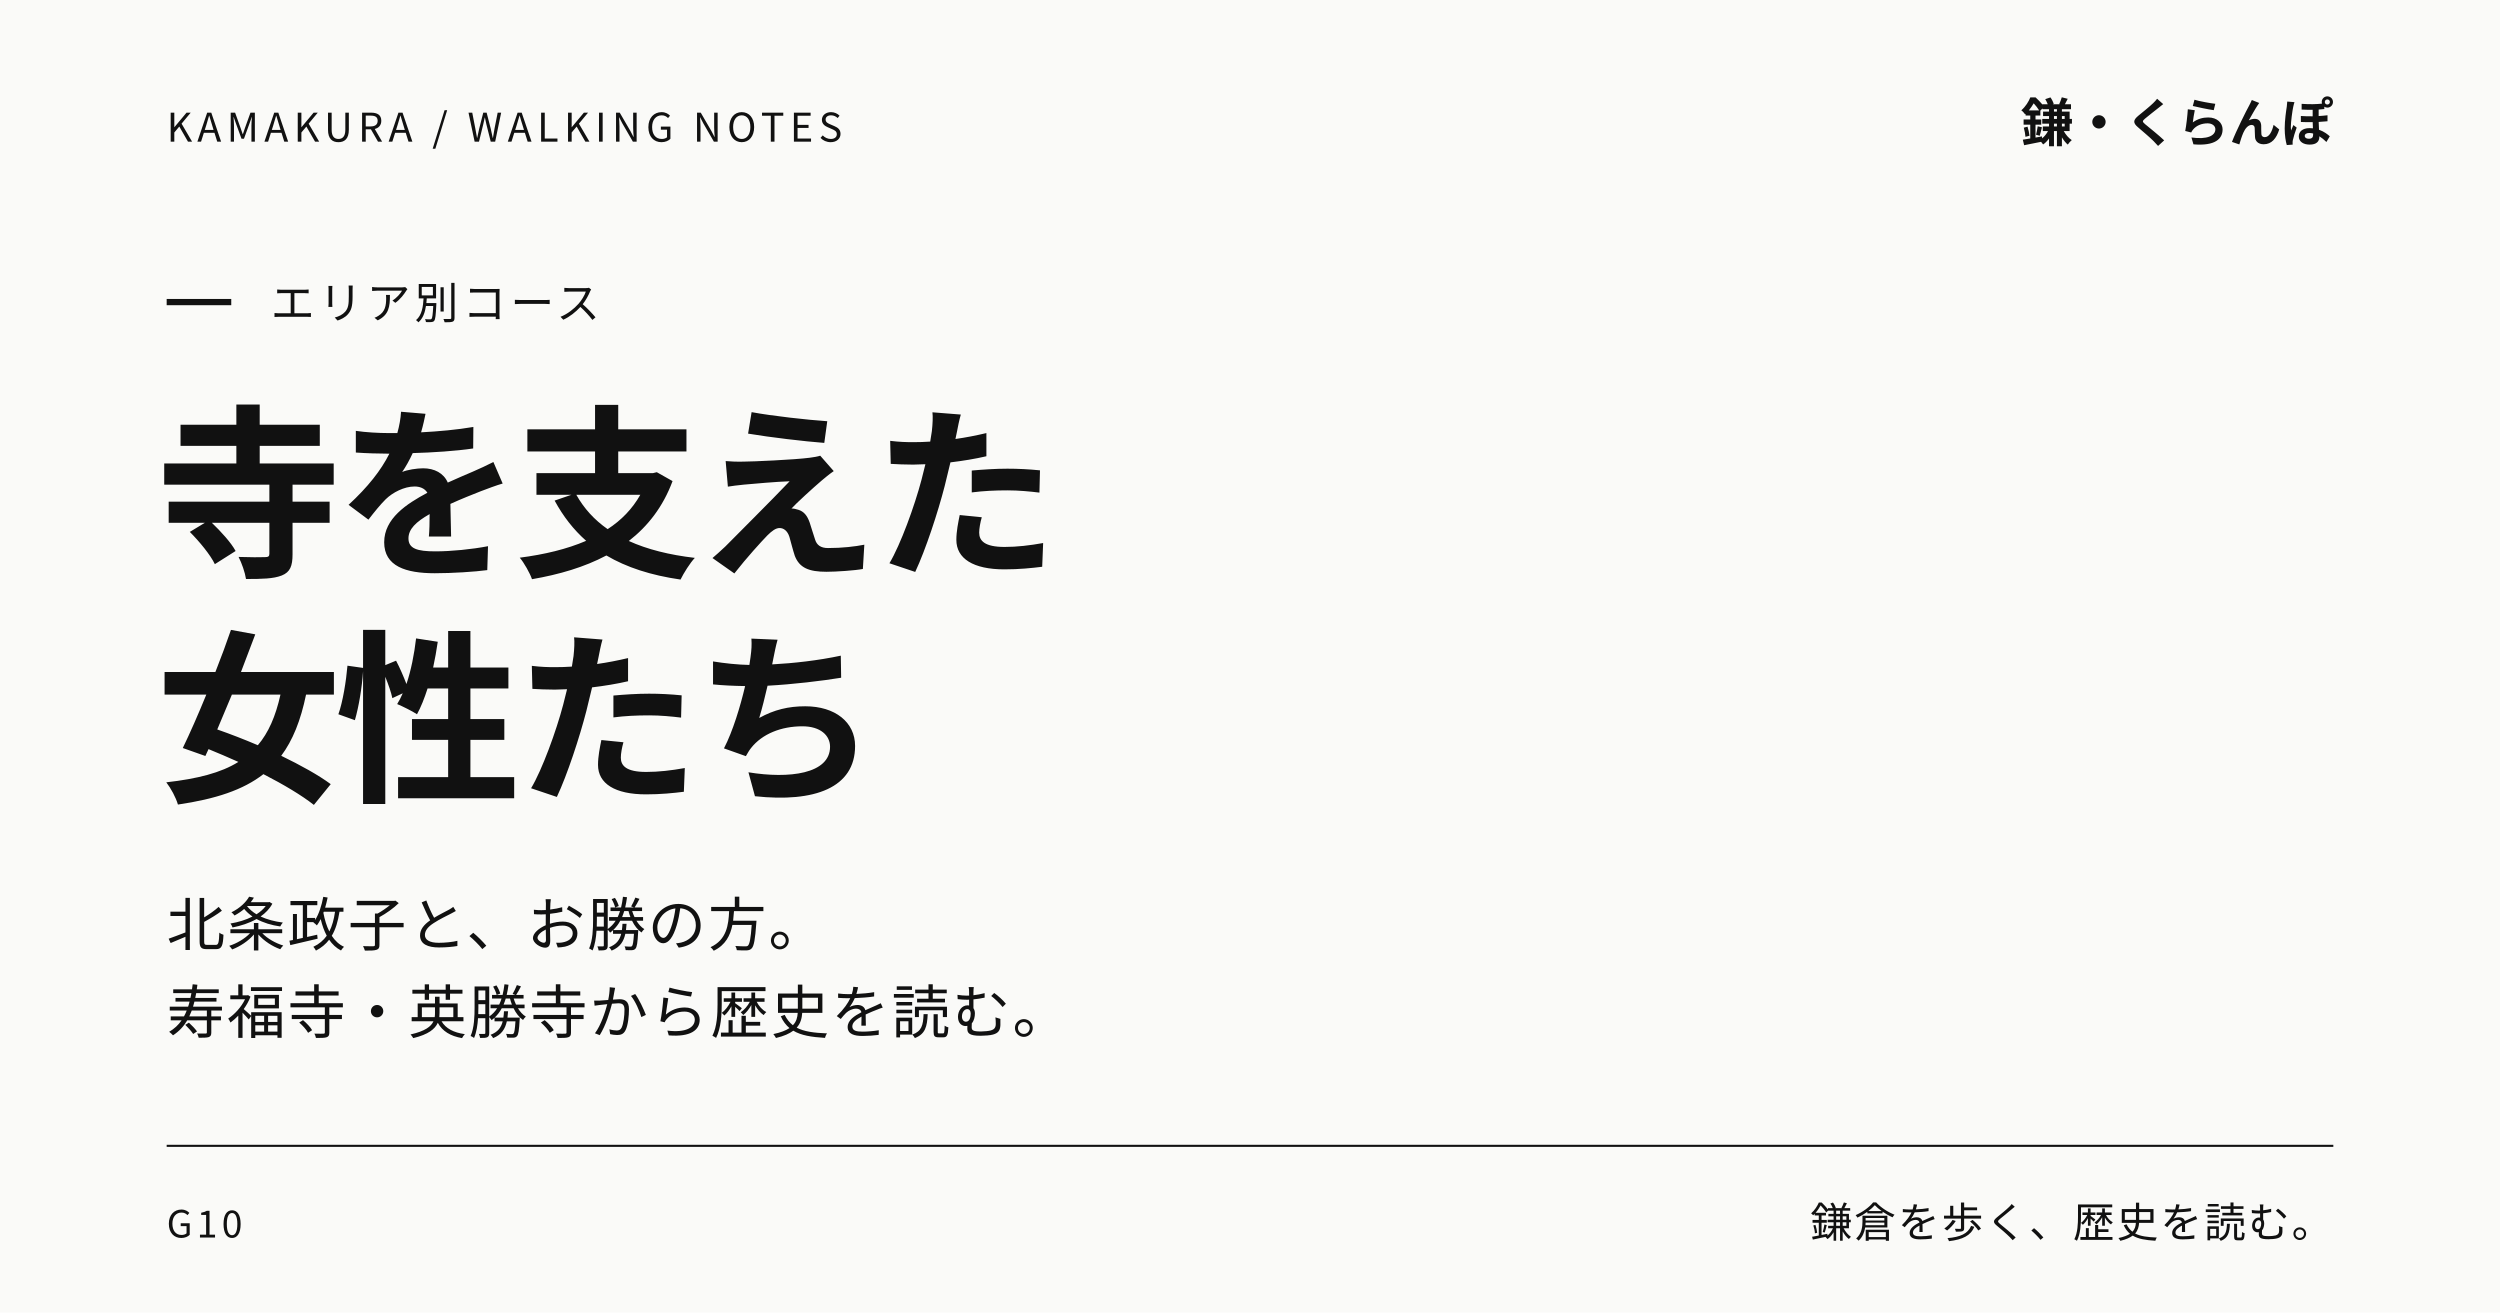
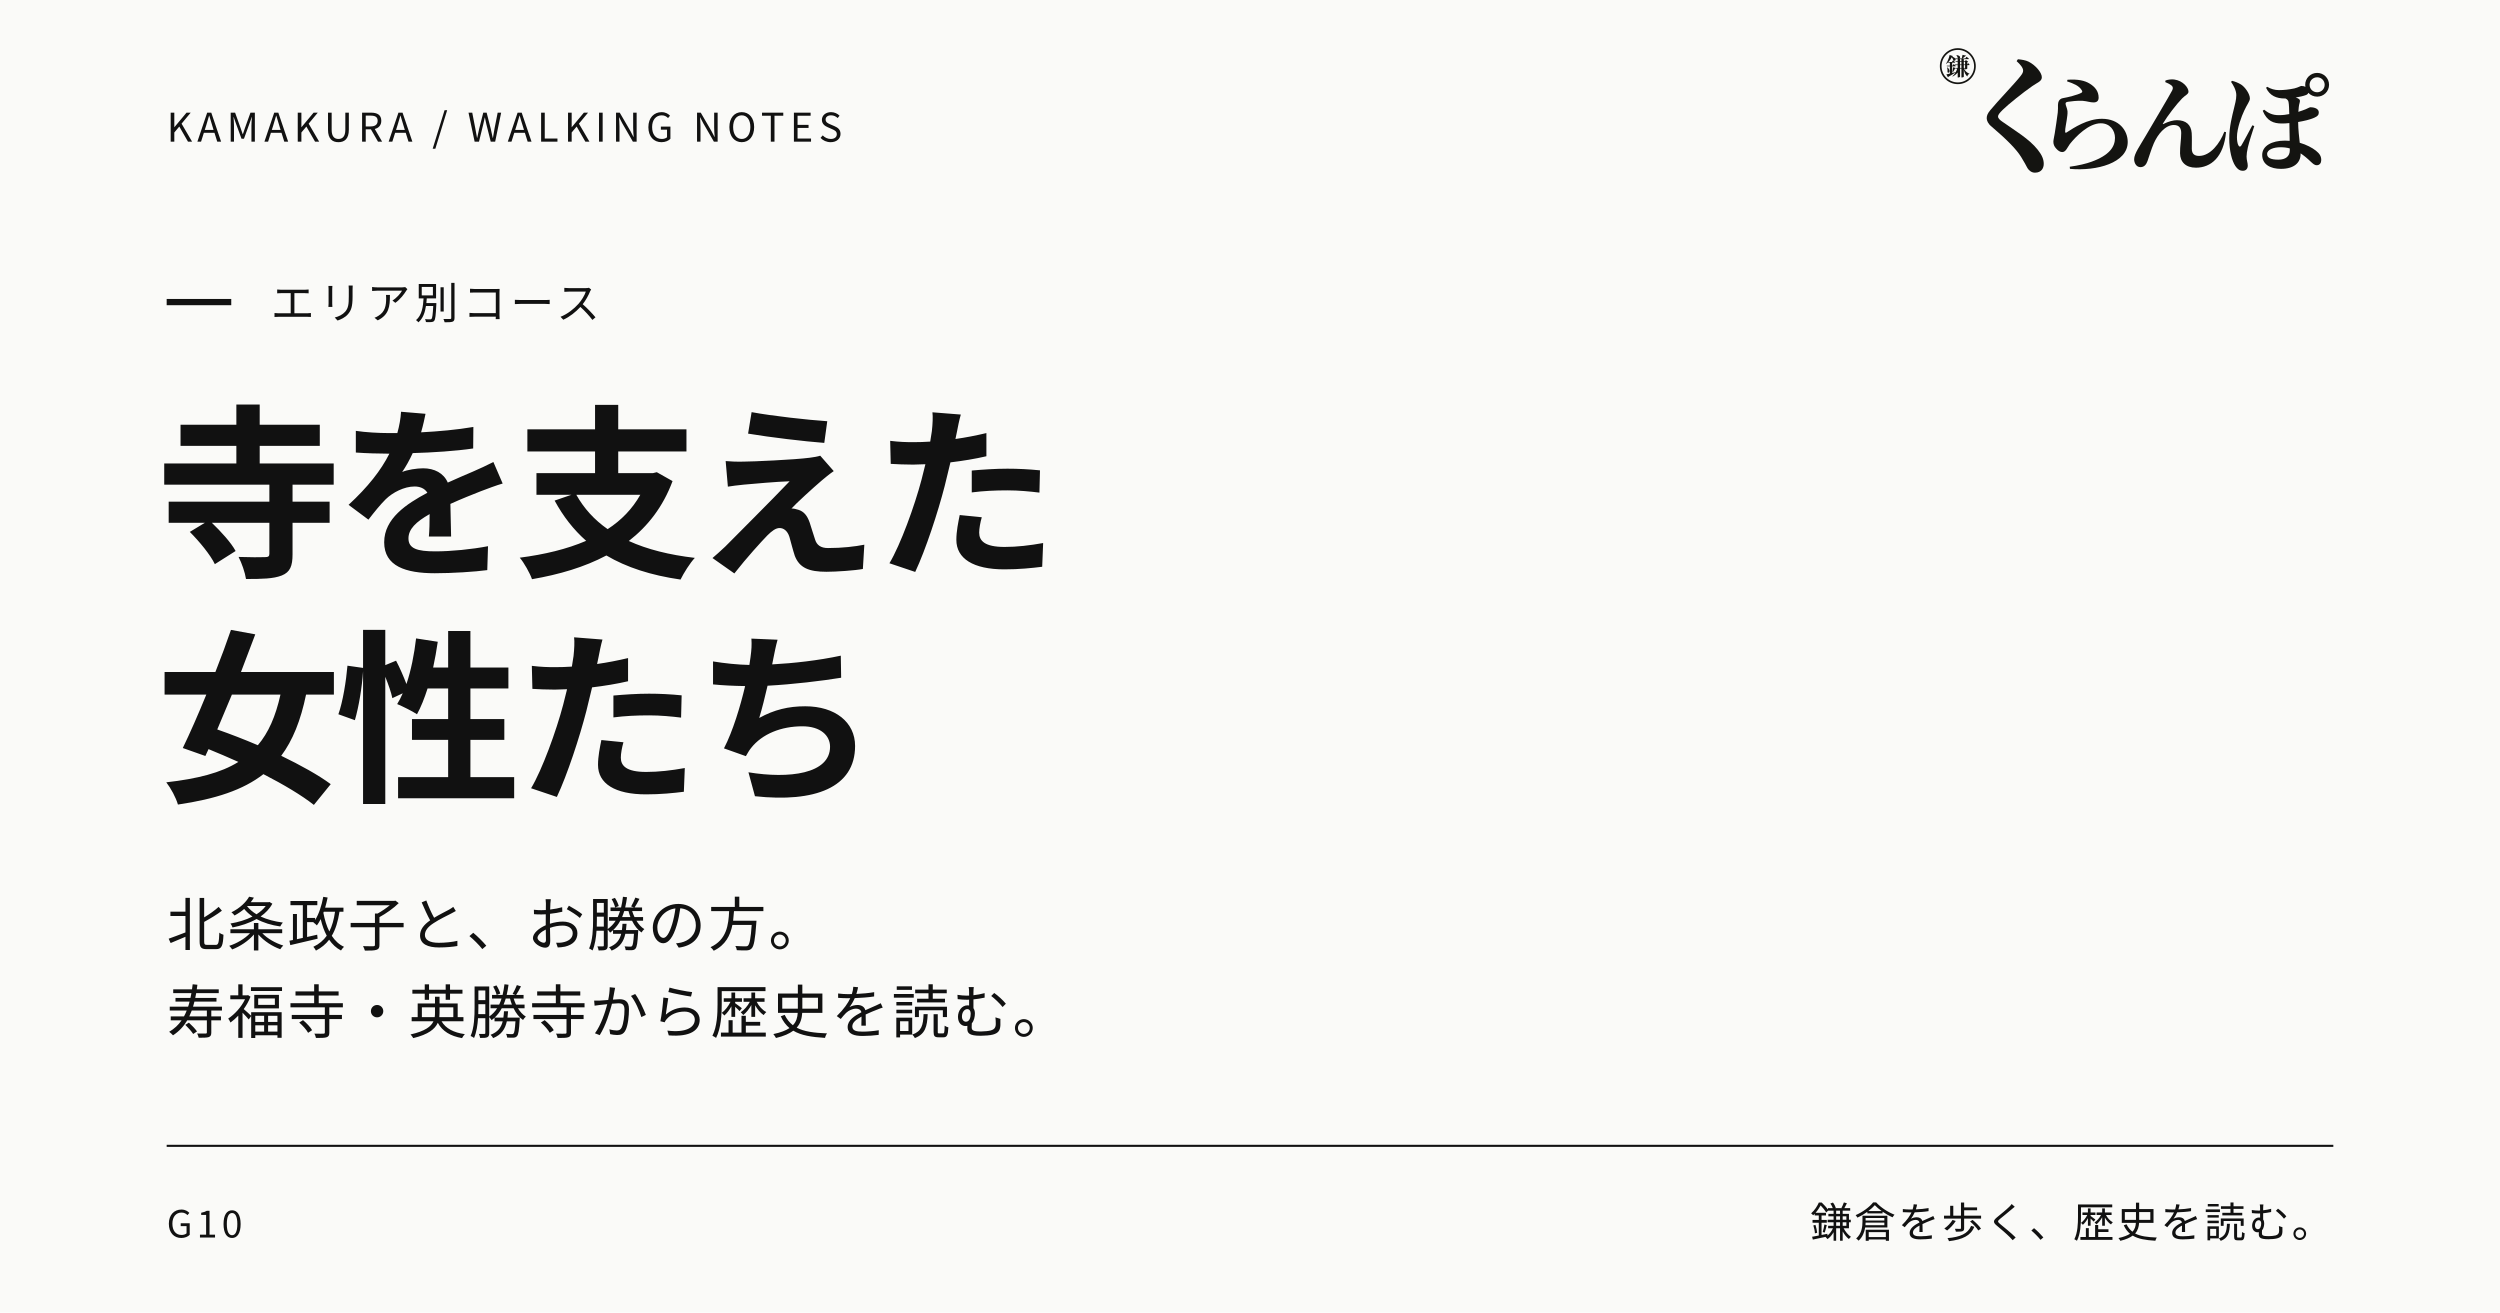
<svg xmlns="http://www.w3.org/2000/svg" width="1200" height="630" viewBox="0 0 1200 630">
  <rect width="1200" height="630" fill="#fafaf8" />
  <g fill="#111" font-family="Noto Sans CJK JP, sans-serif">
    <text x="80" y="68" font-size="19" font-weight="400" letter-spacing="2.6" text-anchor="start">KAMAKURA / WALKING NOTES</text>
-     <text x="1120" y="68" font-size="25" font-weight="700" letter-spacing="0" text-anchor="end">鎌・くらんぽ</text>
+     <g transform="translate(930,22) scale(.5135)">
+       <circle cx="19" cy="19" r="16" fill="none" stroke="#141411" stroke-width="1.6" />
+       <path d="M71 332 57 329C71 273 81 194 72 130C134 54 227 196 71 332ZM307 336C300 268 290 187 279 134L296 128C328 170 359 230 385 282C401 282 412 288 417 298L422 281H479C462 227 439 174 410 124L407 134L266 97V375H391C404 375 414 380 416 390C386 424 332 472 332 472L285 403H266V526H368C382 526 392 531 394 542C362 576 304 625 304 625L253 554H112C170 615 218 687 250 753C284 707 309 656 320 621C363 583 422 620 407 673H497V588H406L415 560H497V452H383L391 424H497V309H413L414 305ZM595 673H652V588H595ZM25 39 92 -82C104 -78 113 -69 116 -56C252 20 346 79 409 122C374 62 330 8 278 -37L288 -50C373 -5 443 51 497 118V-88H514C565 -88 595 -66 595 -60V281H652V-88H670C720 -88 751 -66 751 -60V233C779 109 824 17 897 -47C911 12 941 47 982 58L984 69C892 104 801 181 757 281H804V250H819C849 250 894 269 895 276V424H968C980 424 989 429 992 440C972 468 931 512 931 512L897 452H895V546C914 549 927 557 933 565L839 636L795 588H751V673H940C954 673 964 678 966 689C929 724 867 774 867 774L812 702H692C736 731 782 768 811 797C833 797 844 805 848 818L698 852C692 808 679 747 666 702H572C618 729 616 824 450 843L441 838C467 806 497 753 505 707L513 702H396L398 693C381 723 339 754 262 779C289 782 299 790 303 802L160 846C142 743 82 580 13 486L24 478C52 498 79 521 104 546L110 526H172V403H40L48 375H172V73C109 58 56 45 25 39ZM804 424V309H751V424ZM804 452H751V560H804ZM595 424H652V309H595ZM595 452V560H652V452Z" transform="translate(7.707865,27.58427) scale(0.02247191,-0.02247191)" fill="#141411" />
+       <path d="M623 -72C675 -72 692 -35 692 -3C692 31 680 64 645 108C577 194 465 259 369 327C348 341 333 355 333 369C333 382 343 395 369 421C411 463 530 558 603 609C646 638 677 646 677 678C677 713 630 771 573 800C548 812 520 816 489 819L479 804C508 778 530 752 530 730C530 716 524 705 509 686C470 635 326 485 273 420C252 395 244 377 244 356C244 337 255 312 280 292C397 192 475 115 514 52C541 9 552 -14 564 -36C576 -55 596 -72 623 -72Z" transform="translate(16.964,110) scale(0.119,-0.119)" fill="#141411" />
+       <path d="M335 -30 337 -50C588 -73 877 6 877 201C877 308 797 418 636 418C500 418 376 336 305 290C297 285 293 287 292 298C291 328 302 369 307 408C311 440 316 461 314 490C311 518 296 543 296 559C296 567 300 575 318 577C343 581 409 589 456 586C501 582 525 571 558 571C591 571 605 588 605 616C605 674 573 717 516 750C475 774 413 790 314 783L310 768C372 747 420 728 446 687C455 675 454 666 442 660C409 642 315 618 271 611C236 605 225 574 225 547C225 522 226 505 223 476C218 429 202 330 195 283C189 244 182 222 182 203C182 180 190 159 208 140C227 118 246 107 265 107C298 107 311 147 336 182C393 254 513 376 625 376C711 376 758 310 758 240C758 158 709 78 537 16C491 -1 413 -20 335 -30Z" transform="translate(90.112,110) scale(0.1,-0.1)" fill="#141411" />
+       <path d="M665 -39C804 -39 924 58 946 293L930 297C889 189 800 71 694 71C653 71 626 88 626 138C626 193 628 238 625 285C619 362 572 405 487 405C455 405 410 394 362 370C355 366 353 369 357 375C397 443 484 556 535 608C563 637 595 648 595 671C595 711 542 774 463 785C441 789 404 785 380 776L378 761C396 754 423 741 438 728C449 718 453 704 443 684C413 626 262 374 196 260C141 165 87 92 87 40C87 4 108 -34 146 -34C183 -34 201 -7 212 23C229 70 246 131 271 189C307 271 377 360 458 360C512 360 527 326 527 284C527 220 515 165 516 96C517 14 569 -39 665 -39Z" transform="translate(175.112,110) scale(0.1,-0.1)" fill="#141411" />
+       <path d="M190 -68C221 -68 236 -47 236 -19C236 8 225 29 225 66C225 85 229 117 237 151C249 202 277 290 297 350L279 357C251 305 194 197 175 167C166 154 156 155 148 171C140 186 135 214 135 246C135 331 179 443 203 494C230 554 256 581 256 608C256 651 211 714 174 738C144 756 117 766 89 773L80 763C99 736 129 687 129 639C129 593 116 555 106 510C91 448 63 344 63 235C63 120 88 24 120 -23C146 -61 169 -68 190 -68ZM885 666C845 666 814 697 814 736C814 775 845 806 885 806C924 806 955 775 955 736C955 697 924 666 885 666ZM885 625C946 625 996 674 996 736C996 798 946 847 885 847C823 847 773 798 773 736L775 717C764 722 751 725 737 725C728 725 712 712 672 702C624 692 575 686 528 686C489 686 451 697 418 717L407 708C442 632 508 608 578 608H588C602 602 614 592 617 576C622 551 623 504 624 462C597 456 565 452 525 452C464 452 427 473 389 503L376 493C415 397 477 374 554 374C578 374 600 375 625 378L628 212C614 213 599 214 584 214C461 214 371 165 371 80C371 -10 450 -50 546 -50C672 -50 730 10 730 89V95C760 75 791 50 825 17C843 1 858 -16 881 -16C909 -16 923 6 923 32C923 68 908 92 873 120C839 147 785 176 722 194C716 249 708 313 707 388C760 397 815 409 858 428C891 442 900 456 900 477C900 524 833 526 819 526C815 526 801 517 777 507C758 499 734 491 709 483C711 515 714 545 721 568C726 587 726 598 708 607C702 611 693 614 684 617C719 623 754 630 780 640C791 644 799 650 802 661C822 639 852 625 885 625ZM629 141V123C629 68 591 36 522 36C453 36 417 52 417 89C417 130 478 152 542 152C572 152 601 149 629 141Z" transform="translate(266.412,110) scale(0.1,-0.1)" fill="#141411" />
+     </g>
    <path d="M80 145H111" stroke="#111" stroke-width="3" />
    <text x="130" y="153" font-size="21" font-weight="400" letter-spacing="2" text-anchor="start">エリア別コース</text>
    <text x="75" y="270" font-size="89" font-weight="900" letter-spacing="-3" text-anchor="start">寺を支えた</text>
    <text x="75" y="378" font-size="89" font-weight="900" letter-spacing="-3" text-anchor="start">女性たち</text>
    <text x="80" y="454" font-size="28" font-weight="400" letter-spacing="1" text-anchor="start">北条政子と、お勝の方。</text>
    <text x="80" y="496" font-size="28" font-weight="400" letter-spacing="1" text-anchor="start">寿福寺・英勝寺から歴史を読む。</text>
    <path d="M80 550H1120" stroke="#111" stroke-width="1" />
    <text x="80" y="594" font-size="18" font-weight="400" letter-spacing="2" text-anchor="start">G10</text>
    <text x="1120" y="594" font-size="20" font-weight="400" letter-spacing="1" text-anchor="end">鎌倉を歩く、歴史を読む。</text>
  </g>
</svg>
